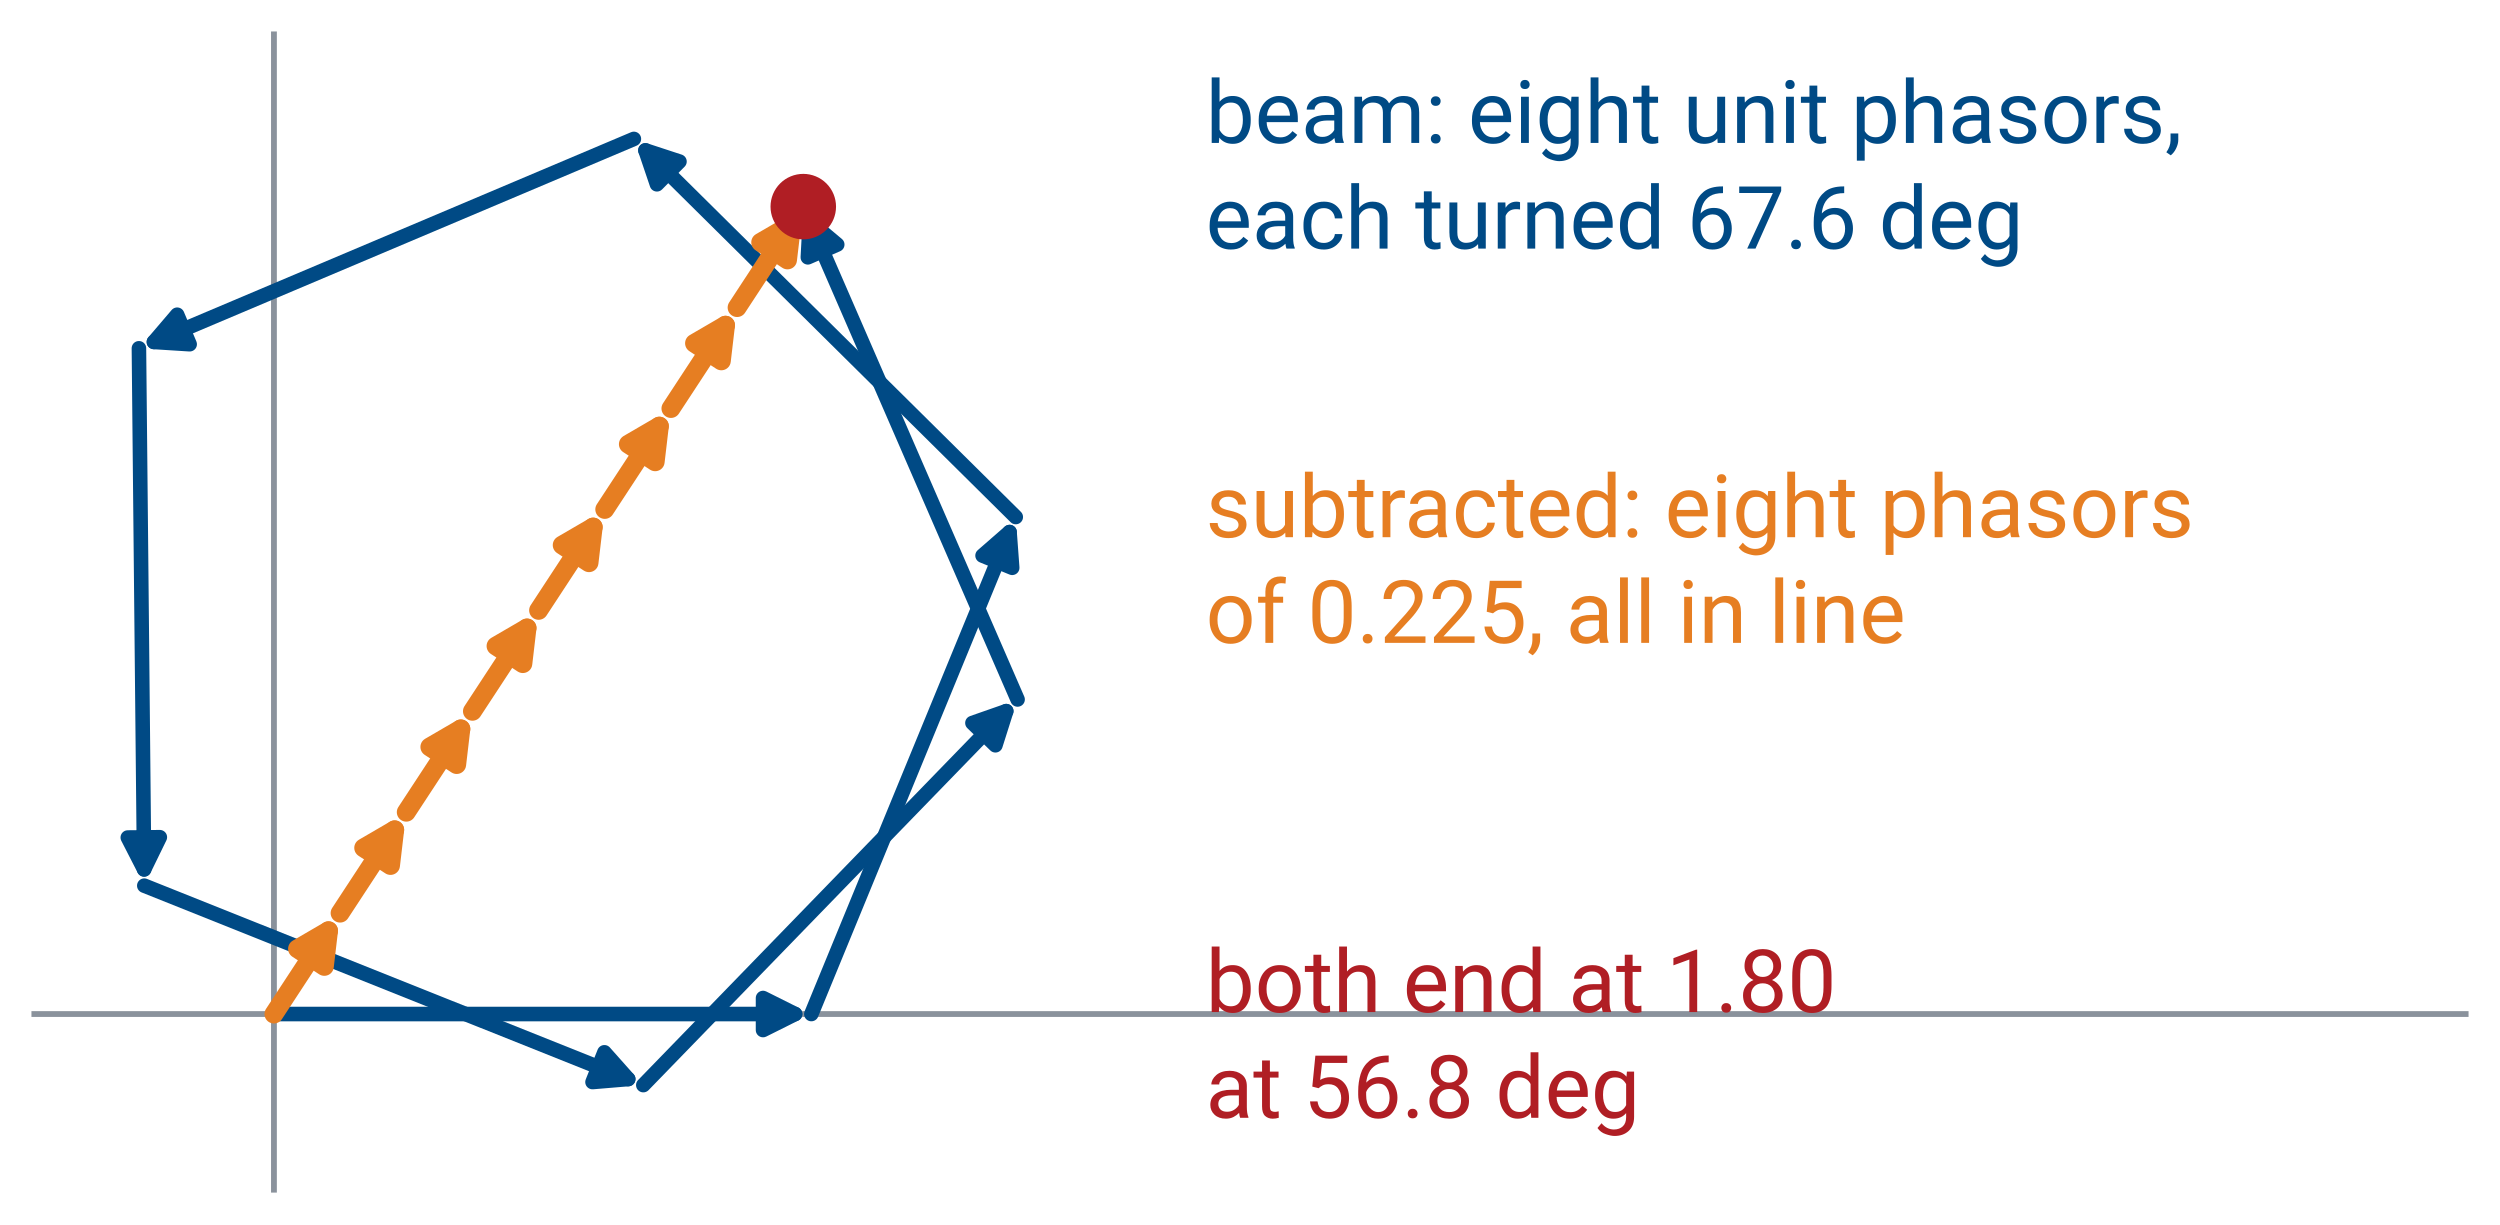
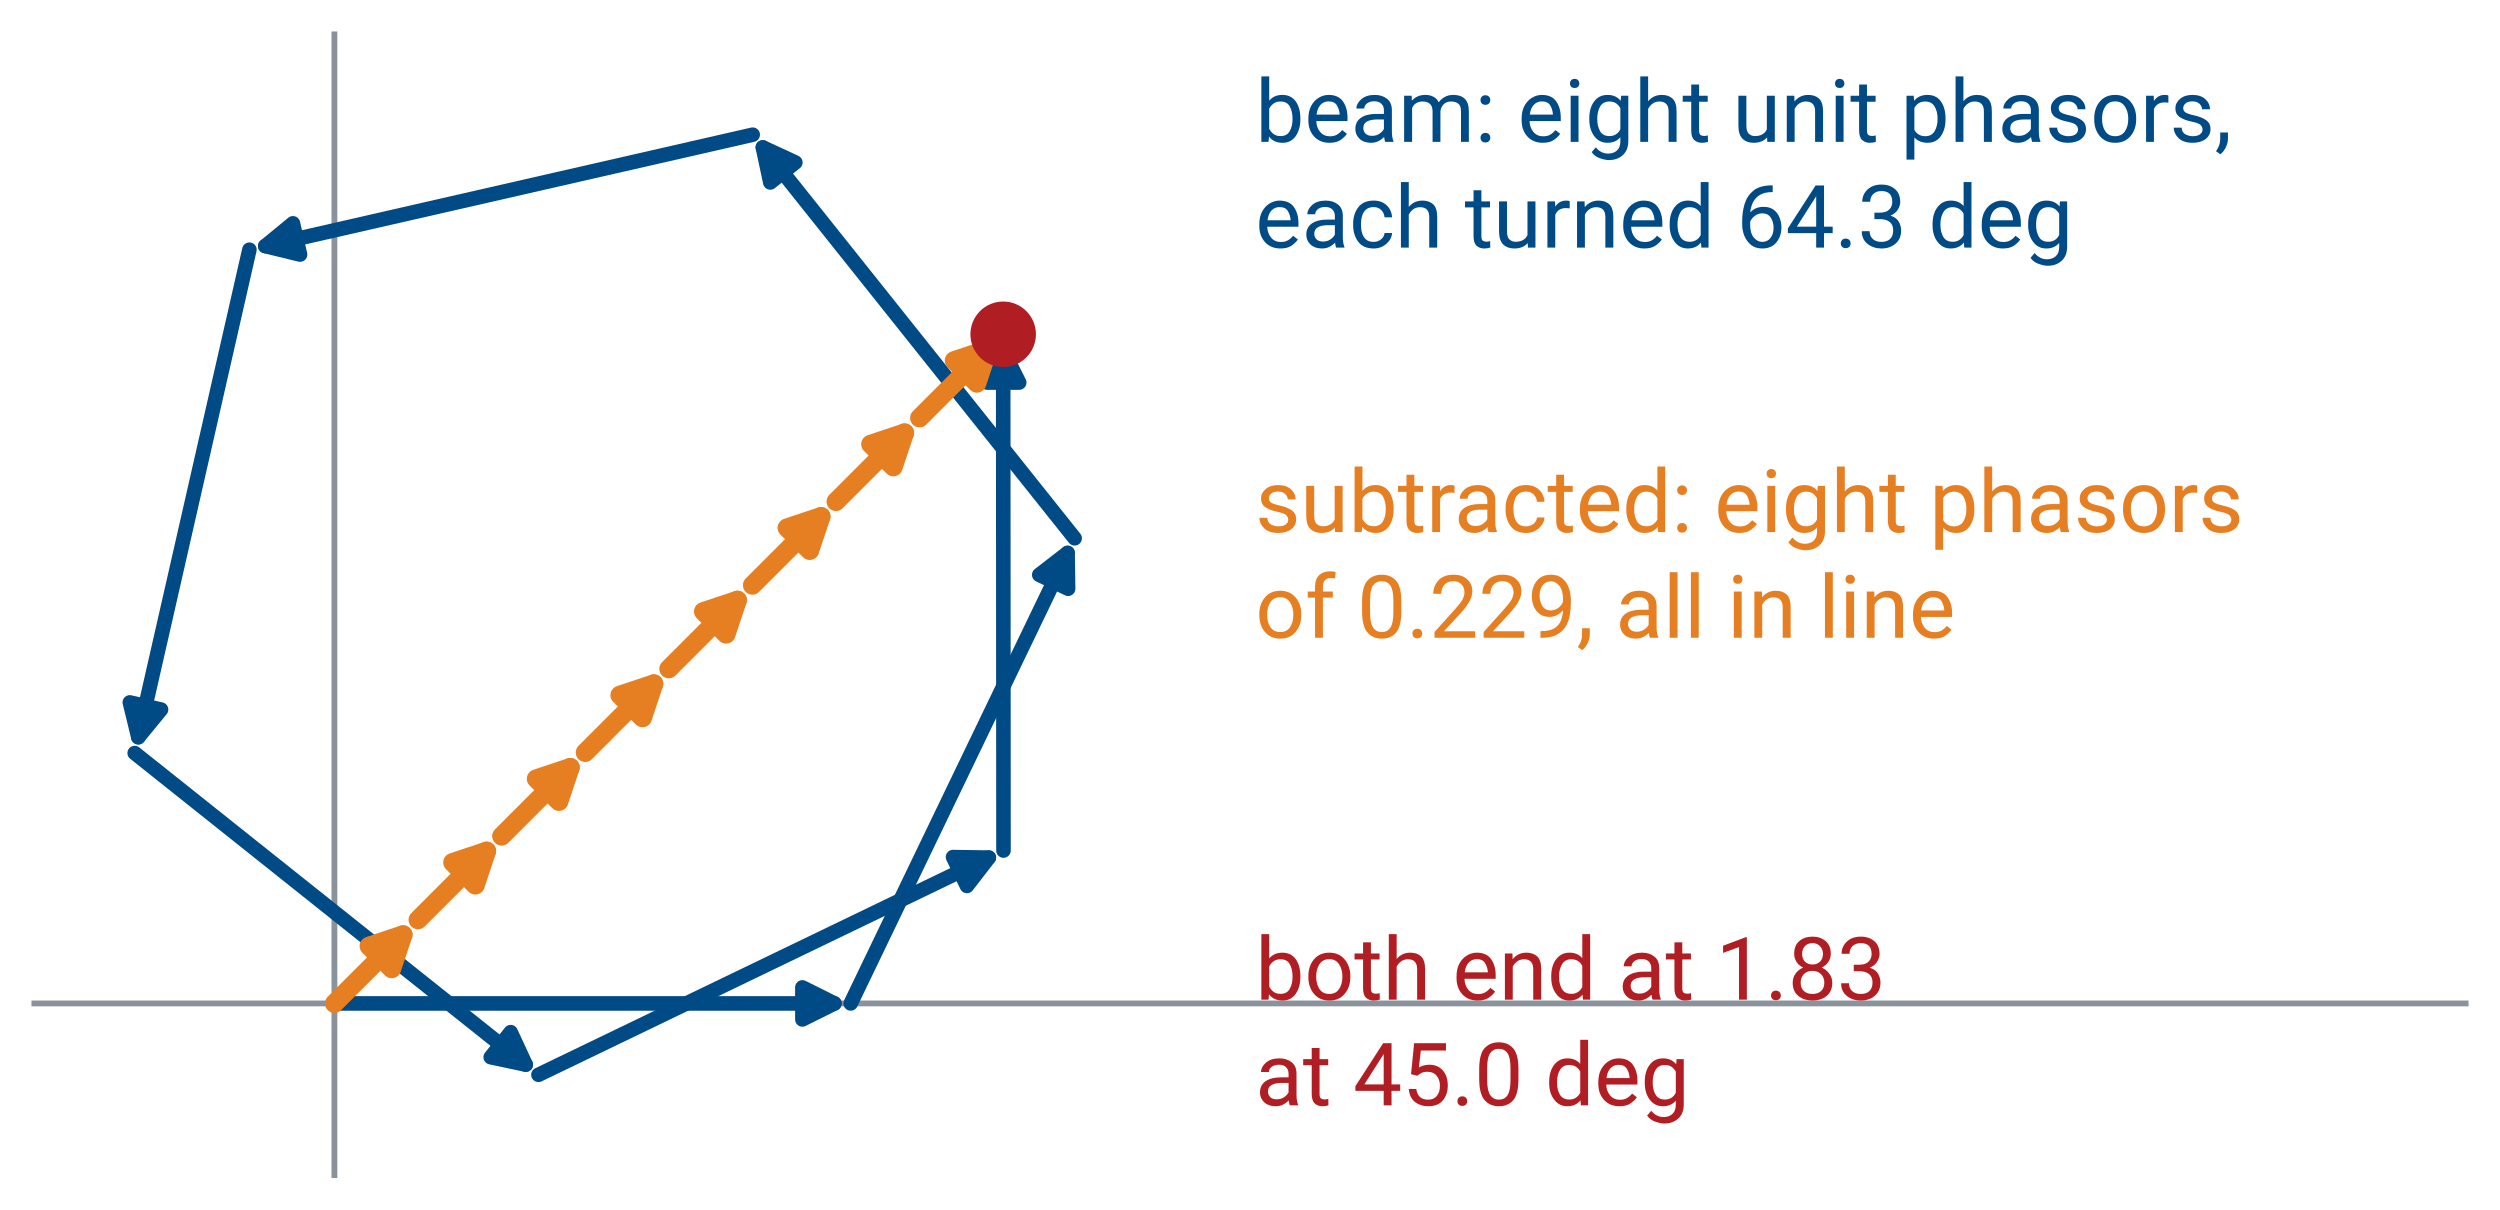
- <svg xmlns="http://www.w3.org/2000/svg" xmlns:xlink="http://www.w3.org/1999/xlink" width="343.44pt" height="168.152pt" viewBox="0 0 343.44 168.152" version="1.1">
+ <svg xmlns="http://www.w3.org/2000/svg" xmlns:xlink="http://www.w3.org/1999/xlink" width="343.44pt" height="166.153pt" viewBox="0 0 343.44 166.153" version="1.1">
  <defs>
    <style type="text/css">*{stroke-linejoin: round; stroke-linecap: butt}</style>
  </defs>
  <g id="figure_1">
    <g id="patch_1">
-       <path d="M 0 168.152  L 343.44 168.152  L 343.44 0  L 0 0  L 0 168.152  z " style="fill: none" />
+       <path d="M 0 166.153  L 343.44 166.153  L 343.44 0  L 0 0  L 0 166.153  z " style="fill: none" />
    </g>
    <g id="axes_1">
      <g id="patch_2">
-         <path d="M 4.32 163.832  L 339.12 163.832  L 339.12 4.32  L 4.32 4.32  L 4.32 163.832  z " style="fill: none" />
+         <path d="M 4.32 161.833  L 339.12 161.833  L 339.12 4.32  L 4.32 4.32  L 4.32 161.833  z " style="fill: none" />
      </g>
      <g id="matplotlib.axis_1" />
      <g id="matplotlib.axis_2" />
      <g id="line2d_1">
-         <path d="M 4.32 139.303  L 339.12 139.303  " clip-path="url(#pe082dfdced)" style="fill: none; stroke: #8a929c; stroke-width: 0.8; stroke-linecap: square" />
+         <path d="M 4.32 137.847  L 339.12 137.847  " clip-path="url(#p83c4210a99)" style="fill: none; stroke: #8a929c; stroke-width: 0.8; stroke-linecap: square" />
      </g>
      <g id="line2d_2">
-         <path d="M 37.633 163.832  L 37.633 4.32  " clip-path="url(#pe082dfdced)" style="fill: none; stroke: #8a929c; stroke-width: 0.8; stroke-linecap: square" />
+         <path d="M 45.942 161.833  L 45.942 4.32  " clip-path="url(#p83c4210a99)" style="fill: none; stroke: #8a929c; stroke-width: 0.8; stroke-linecap: square" />
      </g>
      <g id="patch_3">
-         <path d="M 37.633 139.303  Q 74.546 139.303 109.223 139.303  " style="fill: none; stroke: #004a85; stroke-width: 2; stroke-linecap: round" />
-         <path d="M 104.823 137.103  L 109.223 139.303  L 104.823 141.503  z " style="fill: #004a85; stroke: #004a85; stroke-width: 2; stroke-linecap: round" />
+         <path d="M 45.942 137.847  Q 81.403 137.847 114.628 137.847  " style="fill: none; stroke: #004a85; stroke-width: 2; stroke-linecap: round" />
+         <path d="M 110.228 135.647  L 114.628 137.847  L 110.228 140.047  z " style="fill: #004a85; stroke: #004a85; stroke-width: 2; stroke-linecap: round" />
      </g>
      <g id="patch_4">
-         <path d="M 111.459 139.303  Q 125.5 105.164 138.69 73.094  " style="fill: none; stroke: #004a85; stroke-width: 2; stroke-linecap: round" />
-         <path d="M 134.981 76.327  L 138.69 73.094  L 139.051 78  z " style="fill: #004a85; stroke: #004a85; stroke-width: 2; stroke-linecap: round" />
+         <path d="M 116.864 137.847  Q 132.247 105.896 146.66 75.96  " style="fill: none; stroke: #004a85; stroke-width: 2; stroke-linecap: round" />
+         <path d="M 142.769 78.97  L 146.66 75.96  L 146.734 80.879  z " style="fill: #004a85; stroke: #004a85; stroke-width: 2; stroke-linecap: round" />
      </g>
      <g id="patch_5">
-         <path d="M 139.54 71.026  Q 113.309 45.056 88.667 20.658  " style="fill: none; stroke: #004a85; stroke-width: 2; stroke-linecap: round" />
-         <path d="M 90.245 25.317  L 88.667 20.658  L 93.341 22.191  z " style="fill: #004a85; stroke: #004a85; stroke-width: 2; stroke-linecap: round" />
+         <path d="M 147.63 73.946  Q 125.516 46.225 104.796 20.252  " style="fill: none; stroke: #004a85; stroke-width: 2; stroke-linecap: round" />
+         <path d="M 105.82 25.064  L 104.796 20.252  L 109.259 22.32  z " style="fill: #004a85; stroke: #004a85; stroke-width: 2; stroke-linecap: round" />
      </g>
      <g id="patch_6">
-         <path d="M 87.078 19.085  Q 53.081 33.466 21.145 46.976  " style="fill: none; stroke: #004a85; stroke-width: 2; stroke-linecap: round" />
-         <path d="M 26.054 47.288  L 21.145 46.976  L 24.34 43.236  z " style="fill: #004a85; stroke: #004a85; stroke-width: 2; stroke-linecap: round" />
+         <path d="M 103.401 18.504  Q 68.831 26.404 36.441 33.806  " style="fill: none; stroke: #004a85; stroke-width: 2; stroke-linecap: round" />
+         <path d="M 41.221 34.971  L 36.441 33.806  L 40.241 30.681  z " style="fill: #004a85; stroke: #004a85; stroke-width: 2; stroke-linecap: round" />
      </g>
      <g id="patch_7">
-         <path d="M 19.085 47.847  Q 19.454 84.758 19.8 119.433  " style="fill: none; stroke: #004a85; stroke-width: 2; stroke-linecap: round" />
-         <path d="M 21.956 115.012  L 19.8 119.433  L 17.557 115.056  z " style="fill: #004a85; stroke: #004a85; stroke-width: 2; stroke-linecap: round" />
+         <path d="M 34.261 34.305  Q 26.383 68.879 19.001 101.274  " style="fill: none; stroke: #004a85; stroke-width: 2; stroke-linecap: round" />
+         <path d="M 22.124 97.473  L 19.001 101.274  L 17.834 96.495  z " style="fill: #004a85; stroke: #004a85; stroke-width: 2; stroke-linecap: round" />
      </g>
      <g id="patch_8">
-         <path d="M 19.823 121.669  Q 54.1 135.368 86.3 148.237  " style="fill: none; stroke: #004a85; stroke-width: 2; stroke-linecap: round" />
-         <path d="M 83.031 144.561  L 86.3 148.237  L 81.398 148.647  z " style="fill: #004a85; stroke: #004a85; stroke-width: 2; stroke-linecap: round" />
+         <path d="M 18.504 103.454  Q 46.239 125.551 72.224 146.255  " style="fill: none; stroke: #004a85; stroke-width: 2; stroke-linecap: round" />
+         <path d="M 70.154 141.793  L 72.224 146.255  L 67.412 145.234  z " style="fill: #004a85; stroke: #004a85; stroke-width: 2; stroke-linecap: round" />
      </g>
      <g id="patch_9">
-         <path d="M 88.376 149.067  Q 114.084 122.578 138.233 97.693  " style="fill: none; stroke: #004a85; stroke-width: 2; stroke-linecap: round" />
-         <path d="M 133.59 99.318  L 138.233 97.693  L 136.748 102.382  z " style="fill: #004a85; stroke: #004a85; stroke-width: 2; stroke-linecap: round" />
+         <path d="M 73.973 147.649  Q 105.914 132.246 135.841 117.814  " style="fill: none; stroke: #004a85; stroke-width: 2; stroke-linecap: round" />
+         <path d="M 130.922 117.743  L 135.841 117.814  L 132.834 121.707  z " style="fill: #004a85; stroke: #004a85; stroke-width: 2; stroke-linecap: round" />
      </g>
      <g id="patch_10">
-         <path d="M 139.791 96.088  Q 125.071 62.237 111.242 30.437  " style="fill: none; stroke: #004a85; stroke-width: 2; stroke-linecap: round" />
-         <path d="M 110.979 35.349  L 111.242 30.437  L 115.014 33.595  z " style="fill: #004a85; stroke: #004a85; stroke-width: 2; stroke-linecap: round" />
+         <path d="M 137.855 116.843  Q 137.833 81.382 137.813 48.157  " style="fill: none; stroke: #004a85; stroke-width: 2; stroke-linecap: round" />
+         <path d="M 135.615 52.558  L 137.813 48.157  L 140.015 52.555  z " style="fill: #004a85; stroke: #004a85; stroke-width: 2; stroke-linecap: round" />
      </g>
      <g id="patch_11">
-         <path d="M 37.633 139.303  Q 42.178 132.37 45.129 127.869  " style="fill: none; stroke: #e67e22; stroke-width: 2.6; stroke-linecap: round" />
-         <path d="M 40.877 130.343  L 45.129 127.869  L 44.557 132.755  z " style="fill: #e67e22; stroke: #e67e22; stroke-width: 2.6; stroke-linecap: round" />
+         <path d="M 45.942 137.847  Q 51.684 132.102 55.371 128.412  " style="fill: none; stroke: #e67e22; stroke-width: 2.6; stroke-linecap: round" />
+         <path d="M 50.704 129.969  L 55.371 128.412  L 53.817 133.08  z " style="fill: #e67e22; stroke: #e67e22; stroke-width: 2.6; stroke-linecap: round" />
      </g>
      <g id="patch_12">
-         <path d="M 46.723 125.438  Q 51.268 118.506 54.219 114.005  " style="fill: none; stroke: #e67e22; stroke-width: 2.6; stroke-linecap: round" />
-         <path d="M 49.967 116.478  L 54.219 114.005  L 53.646 118.891  z " style="fill: #e67e22; stroke: #e67e22; stroke-width: 2.6; stroke-linecap: round" />
+         <path d="M 57.426 126.356  Q 63.167 120.611 66.854 116.922  " style="fill: none; stroke: #e67e22; stroke-width: 2.6; stroke-linecap: round" />
+         <path d="M 62.188 118.479  L 66.854 116.922  L 65.3 121.589  z " style="fill: #e67e22; stroke: #e67e22; stroke-width: 2.6; stroke-linecap: round" />
      </g>
      <g id="patch_13">
-         <path d="M 55.813 111.574  Q 60.357 104.641 63.308 100.14  " style="fill: none; stroke: #e67e22; stroke-width: 2.6; stroke-linecap: round" />
-         <path d="M 59.056 102.614  L 63.308 100.14  L 62.736 105.026  z " style="fill: #e67e22; stroke: #e67e22; stroke-width: 2.6; stroke-linecap: round" />
+         <path d="M 68.909 114.865  Q 74.651 109.12 78.338 105.431  " style="fill: none; stroke: #e67e22; stroke-width: 2.6; stroke-linecap: round" />
+         <path d="M 73.672 106.988  L 78.338 105.431  L 76.784 110.098  z " style="fill: #e67e22; stroke: #e67e22; stroke-width: 2.6; stroke-linecap: round" />
      </g>
      <g id="patch_14">
-         <path d="M 64.902 97.709  Q 69.447 90.777 72.398 86.276  " style="fill: none; stroke: #e67e22; stroke-width: 2.6; stroke-linecap: round" />
-         <path d="M 68.146 88.749  L 72.398 86.276  L 71.826 91.161  z " style="fill: #e67e22; stroke: #e67e22; stroke-width: 2.6; stroke-linecap: round" />
+         <path d="M 80.393 103.375  Q 86.135 97.629 89.822 93.94  " style="fill: none; stroke: #e67e22; stroke-width: 2.6; stroke-linecap: round" />
+         <path d="M 85.155 95.497  L 89.822 93.94  L 88.268 98.607  z " style="fill: #e67e22; stroke: #e67e22; stroke-width: 2.6; stroke-linecap: round" />
      </g>
      <g id="patch_15">
-         <path d="M 73.992 83.845  Q 78.537 76.912 81.488 72.411  " style="fill: none; stroke: #e67e22; stroke-width: 2.6; stroke-linecap: round" />
-         <path d="M 77.236 74.884  L 81.488 72.411  L 80.915 77.297  z " style="fill: #e67e22; stroke: #e67e22; stroke-width: 2.6; stroke-linecap: round" />
+         <path d="M 91.877 91.884  Q 97.618 86.138 101.305 82.449  " style="fill: none; stroke: #e67e22; stroke-width: 2.6; stroke-linecap: round" />
+         <path d="M 96.639 84.006  L 101.305 82.449  L 99.751 87.116  z " style="fill: #e67e22; stroke: #e67e22; stroke-width: 2.6; stroke-linecap: round" />
      </g>
      <g id="patch_16">
-         <path d="M 83.082 69.98  Q 87.626 63.048 90.577 58.546  " style="fill: none; stroke: #e67e22; stroke-width: 2.6; stroke-linecap: round" />
-         <path d="M 86.325 61.02  L 90.577 58.546  L 90.005 63.432  z " style="fill: #e67e22; stroke: #e67e22; stroke-width: 2.6; stroke-linecap: round" />
+         <path d="M 103.36 80.393  Q 109.102 74.648 112.789 70.958  " style="fill: none; stroke: #e67e22; stroke-width: 2.6; stroke-linecap: round" />
+         <path d="M 108.123 72.515  L 112.789 70.958  L 111.235 75.626  z " style="fill: #e67e22; stroke: #e67e22; stroke-width: 2.6; stroke-linecap: round" />
      </g>
      <g id="patch_17">
-         <path d="M 92.171 56.115  Q 96.716 49.183 99.667 44.682  " style="fill: none; stroke: #e67e22; stroke-width: 2.6; stroke-linecap: round" />
-         <path d="M 95.415 47.155  L 99.667 44.682  L 99.095 49.568  z " style="fill: #e67e22; stroke: #e67e22; stroke-width: 2.6; stroke-linecap: round" />
+         <path d="M 114.844 68.902  Q 120.586 63.157 124.273 59.467  " style="fill: none; stroke: #e67e22; stroke-width: 2.6; stroke-linecap: round" />
+         <path d="M 119.606 61.024  L 124.273 59.467  L 122.719 64.135  z " style="fill: #e67e22; stroke: #e67e22; stroke-width: 2.6; stroke-linecap: round" />
      </g>
      <g id="patch_18">
-         <path d="M 101.261 42.251  Q 105.806 35.319 108.757 30.817  " style="fill: none; stroke: #e67e22; stroke-width: 2.6; stroke-linecap: round" />
-         <path d="M 104.505 33.291  L 108.757 30.817  L 108.184 35.703  z " style="fill: #e67e22; stroke: #e67e22; stroke-width: 2.6; stroke-linecap: round" />
+         <path d="M 126.328 57.411  Q 132.069 51.666 135.756 47.977  " style="fill: none; stroke: #e67e22; stroke-width: 2.6; stroke-linecap: round" />
+         <path d="M 131.09 49.534  L 135.756 47.977  L 134.202 52.644  z " style="fill: #e67e22; stroke: #e67e22; stroke-width: 2.6; stroke-linecap: round" />
      </g>
      <g id="text_1">
-         <text style="font-size: 12px; font-family:'Source Sans Pro', 'Segoe UI', Roboto, Helvetica, Arial, sans-serif; fill: #004a85" transform="translate(165.6297 19.63628)">beam: eight unit phasors,</text>
-         <text style="font-size: 12px; font-family:'Source Sans Pro', 'Segoe UI', Roboto, Helvetica, Arial, sans-serif; fill: #004a85" transform="translate(165.6297 34.15581)">each turned 67.6 deg</text>
+         <text style="font-size: 12px; font-family:'Source Sans Pro', 'Segoe UI', Roboto, Helvetica, Arial, sans-serif; fill: #004a85" transform="translate(172.453 19.49111)">beam: eight unit phasors,</text>
+         <text style="font-size: 12px; font-family:'Source Sans Pro', 'Segoe UI', Roboto, Helvetica, Arial, sans-serif; fill: #004a85" transform="translate(172.453 34.01064)">each turned 64.3 deg</text>
      </g>
      <g id="text_2">
-         <text style="font-size: 12px; font-family:'Source Sans Pro', 'Segoe UI', Roboto, Helvetica, Arial, sans-serif; fill: #e67e22" transform="translate(165.6297 73.79901)">subtracted: eight phasors</text>
-         <text style="font-size: 12px; font-family:'Source Sans Pro', 'Segoe UI', Roboto, Helvetica, Arial, sans-serif; fill: #e67e22" transform="translate(165.6297 88.31854)">of 0.225, all in line</text>
+         <text style="font-size: 12px; font-family:'Source Sans Pro', 'Segoe UI', Roboto, Helvetica, Arial, sans-serif; fill: #e67e22" transform="translate(172.453 73.08979)">subtracted: eight phasors</text>
+         <text style="font-size: 12px; font-family:'Source Sans Pro', 'Segoe UI', Roboto, Helvetica, Arial, sans-serif; fill: #e67e22" transform="translate(172.453 87.60932)">of 0.229, all in line</text>
      </g>
      <g id="text_3">
-         <text style="font-size: 12px; font-family:'Source Sans Pro', 'Segoe UI', Roboto, Helvetica, Arial, sans-serif; fill: #b01e24" transform="translate(165.6297 139.0356)">both end at 1.80</text>
-         <text style="font-size: 12px; font-family:'Source Sans Pro', 'Segoe UI', Roboto, Helvetica, Arial, sans-serif; fill: #b01e24" transform="translate(165.6297 153.5551)">at 56.8 deg</text>
+         <text style="font-size: 12px; font-family:'Source Sans Pro', 'Segoe UI', Roboto, Helvetica, Arial, sans-serif; fill: #b01e24" transform="translate(172.453 137.3268)">both end at 1.83</text>
+         <text style="font-size: 12px; font-family:'Source Sans Pro', 'Segoe UI', Roboto, Helvetica, Arial, sans-serif; fill: #b01e24" transform="translate(172.453 151.8463)">at 45.0 deg</text>
      </g>
      <g id="line2d_3">
        <defs>
-           <path id="m97685fd67d" d="M 0 4  C 1.061 4 2.078 3.579 2.828 2.828  C 3.579 2.078 4 1.061 4 0  C 4 -1.061 3.579 -2.078 2.828 -2.828  C 2.078 -3.579 1.061 -4 0 -4  C -1.061 -4 -2.078 -3.579 -2.828 -2.828  C -3.579 -2.078 -4 -1.061 -4 0  C -4 1.061 -3.579 2.078 -2.828 2.828  C -2.078 3.579 -1.061 4 0 4  z " style="stroke: #b01e24" />
+           <path id="mad46588997" d="M 0 4  C 1.061 4 2.078 3.579 2.828 2.828  C 3.579 2.078 4 1.061 4 0  C 4 -1.061 3.579 -2.078 2.828 -2.828  C 2.078 -3.579 1.061 -4 0 -4  C -1.061 -4 -2.078 -3.579 -2.828 -2.828  C -3.579 -2.078 -4 -1.061 -4 0  C -4 1.061 -3.579 2.078 -2.828 2.828  C -2.078 3.579 -1.061 4 0 4  z " style="stroke: #b01e24" />
        </defs>
-         <g clip-path="url(#pe082dfdced)">
-           <use xlink:href="#m97685fd67d" x="110.351" y="28.386" style="fill: #b01e24; stroke: #b01e24" />
+         <g clip-path="url(#p83c4210a99)">
+           <use xlink:href="#mad46588997" x="137.811" y="45.92" style="fill: #b01e24; stroke: #b01e24" />
        </g>
      </g>
    </g>
  </g>
  <defs>
-     <clipPath id="pe082dfdced">
-       <rect x="4.32" y="4.32" width="334.8" height="159.512" />
+     <clipPath id="p83c4210a99">
+       <rect x="4.32" y="4.32" width="334.8" height="157.513" />
    </clipPath>
  </defs>
</svg>
